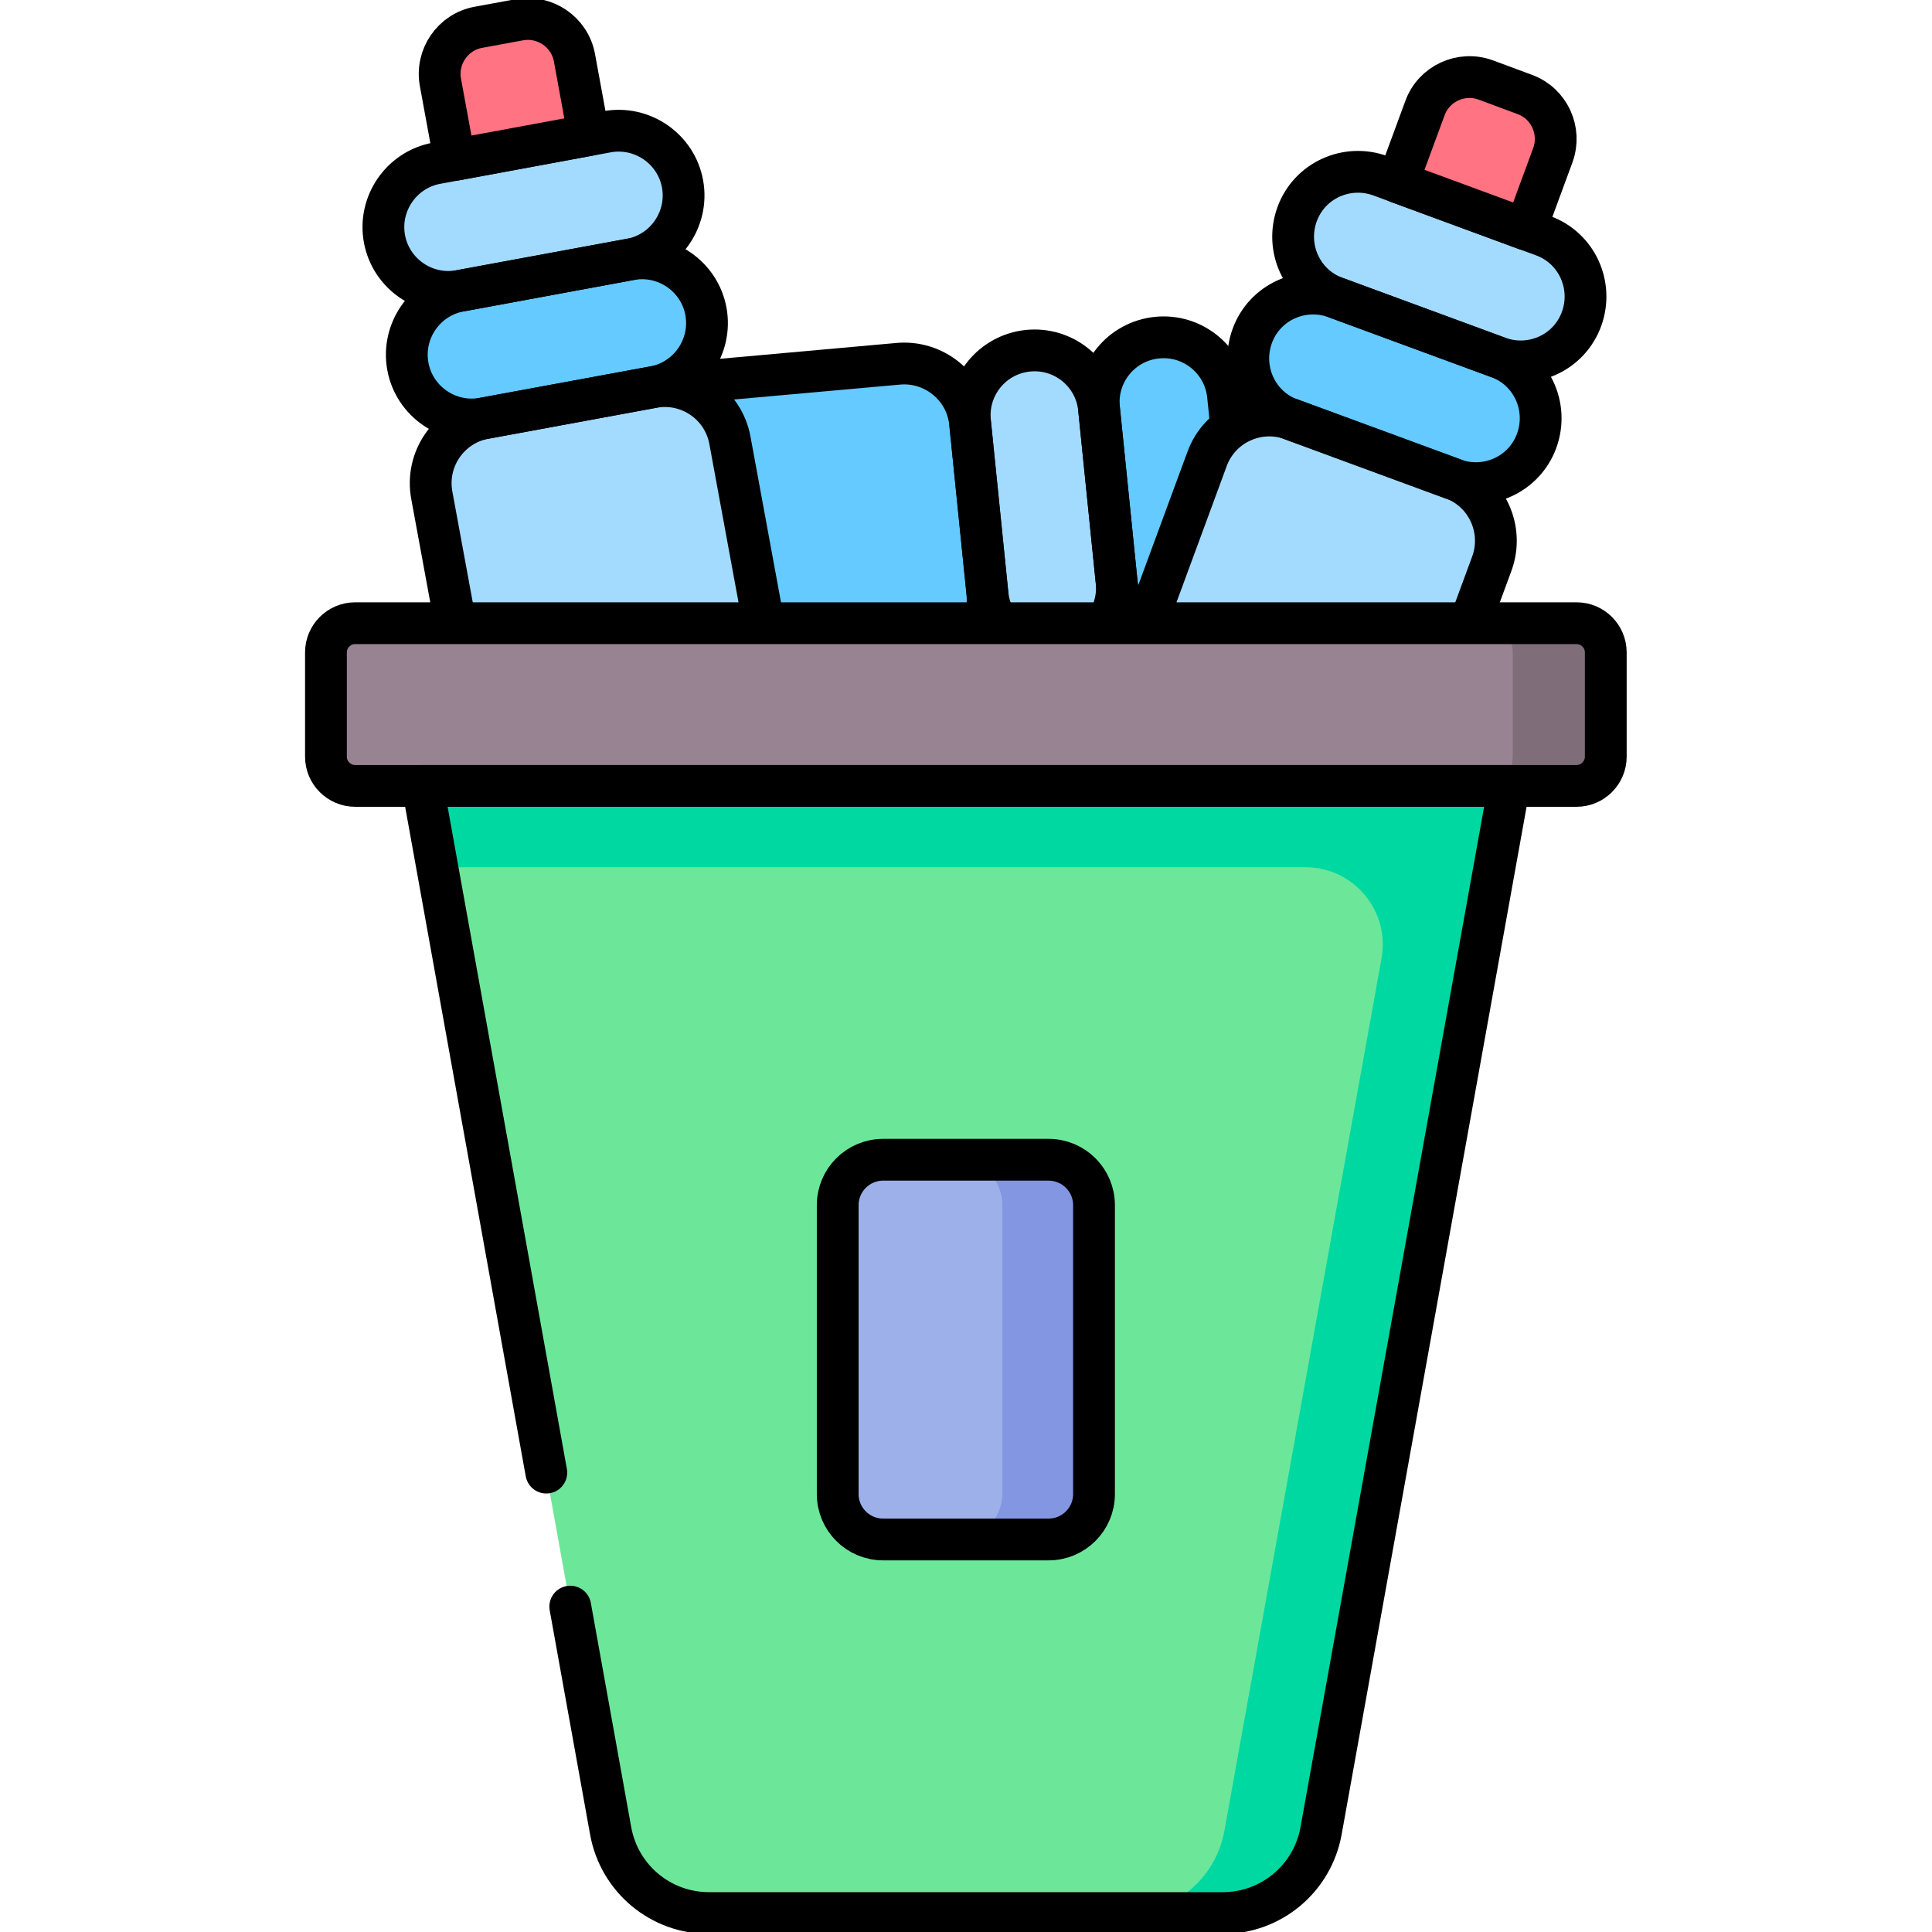
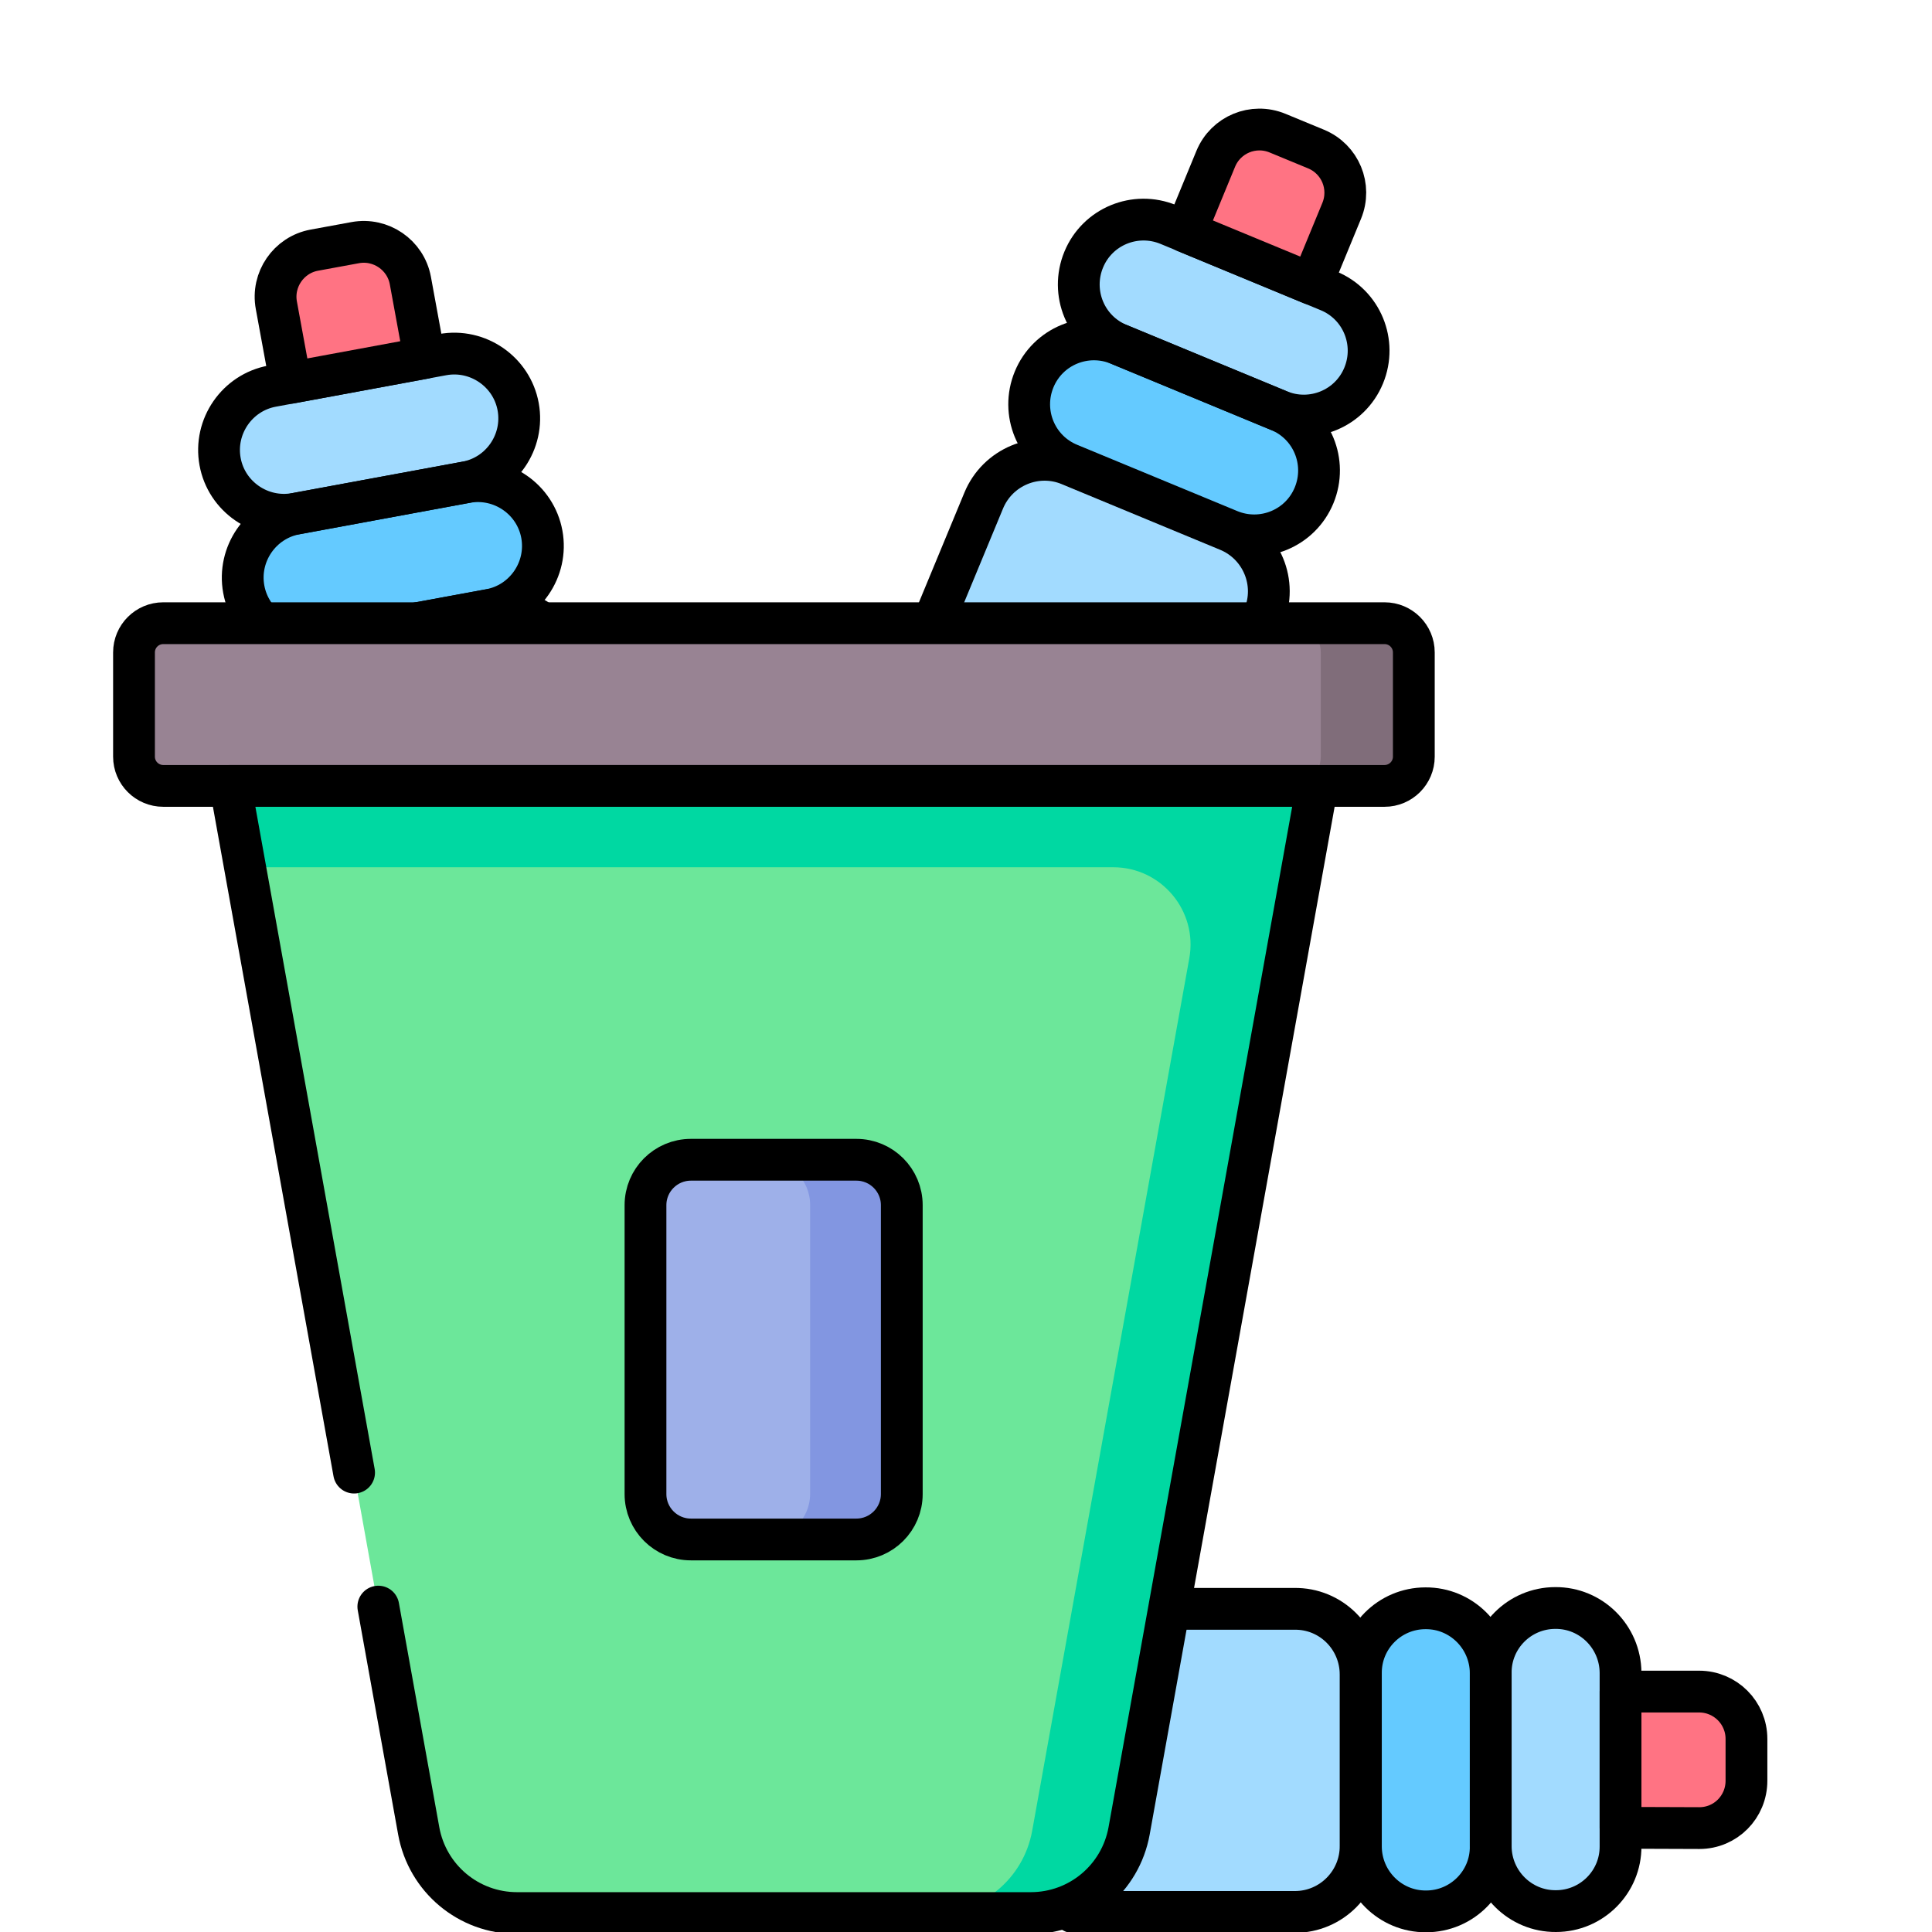
- <svg xmlns="http://www.w3.org/2000/svg" id="Calque_1" viewBox="0 0 693.5 693.5">
-   <path d="M236.1,247.6l-10.9-108.3,97-8.7c13-1.3,24.7,8.2,26,21.2l6.2,61.1c1.3,13-8.2,24.7-21.2,26l-97,8.7Z" fill="#64caff" />
-   <path d="M400.8,208.7l-6.3-62c-1.3-12.8-12.7-22.1-25.5-20.8h0c-12.8,1.3-22.1,12.7-20.8,25.5l6.3,62c1.3,12.8,12.7,22.1,25.5,20.8h0c12.8-1.3,22.1-12.7,20.8-25.5Z" fill="#a2dbff" />
-   <path d="M447.1,204l-6.3-62c-1.3-12.8-12.7-22.1-25.5-20.8h0c-12.8,1.3-22.1,12.7-20.8,25.5l6.3,62c1.3,12.8,12.7,22.1,25.5,20.8h0c12.8-1.3,22.1-12.7,20.8-25.5Z" fill="#64caff" />
-   <path d="M236.1,247.6l-10.9-108.3,97-8.7c13-1.3,24.7,8.2,26,21.2l6.2,61.1c1.3,13-8.2,24.7-21.2,26l-97,8.7Z" fill="none" stroke="#000" stroke-linecap="round" stroke-linejoin="round" stroke-width="15" />
-   <path d="M400.8,208.7l-6.3-62c-1.3-12.8-12.7-22.1-25.5-20.8h0c-12.8,1.3-22.1,12.7-20.8,25.5l6.3,62c1.3,12.8,12.7,22.1,25.5,20.8h0c12.8-1.3,22.1-12.7,20.8-25.5Z" fill="none" stroke="#000" stroke-linecap="round" stroke-linejoin="round" stroke-width="15" />
-   <path d="M447.1,204l-6.3-62c-1.3-12.8-12.7-22.1-25.5-20.8h0c-12.8,1.3-22.1,12.7-20.8,25.5l6.3,62c1.3,12.8,12.7,22.1,25.5,20.8h0c12.8-1.3,22.1-12.7,20.8-25.5Z" fill="none" stroke="#000" stroke-linecap="round" stroke-linejoin="round" stroke-width="15" />
-   <path d="M276.4,236.2l-107,19.8-14.4-78.2c-2.4-12.9,6.1-25.3,19-27.7l60.3-11.1c12.9-2.4,25.3,6.1,27.7,19l14.4,78.2Z" fill="#a2dbff" />
-   <path d="M226.3,93.1l-61.2,11.3c-12.6,2.3-21,14.5-18.7,27.1h0c2.3,12.6,14.5,21,27.1,18.7l61.2-11.3c12.6-2.3,21-14.5,18.7-27.1h0c-2.3-12.6-14.5-21-27.1-18.7Z" fill="#64caff" />
-   <path d="M217.9,47.3l-61.2,11.3c-12.6,2.3-21,14.5-18.7,27.1h0c2.3,12.6,14.5,21,27.1,18.7l61.2-11.3c12.6-2.3,21-14.5,18.7-27.1h0c-2.3-12.6-14.5-21-27.1-18.7Z" fill="#a2dbff" />
-   <path d="M276.4,236.2l-107,19.8-14.4-78.2c-2.4-12.9,6.1-25.3,19-27.7l60.3-11.1c12.9-2.4,25.3,6.1,27.7,19l14.4,78.2Z" fill="none" stroke="#000" stroke-linecap="round" stroke-linejoin="round" stroke-width="15" />
-   <path d="M226.3,93.1l-61.2,11.3c-12.6,2.3-21,14.5-18.7,27.1h0c2.3,12.6,14.5,21,27.1,18.7l61.2-11.3c12.6-2.3,21-14.5,18.7-27.1h0c-2.3-12.6-14.5-21-27.1-18.7Z" fill="none" stroke="#000" stroke-linecap="round" stroke-linejoin="round" stroke-width="15" />
-   <path d="M217.9,47.3l-61.2,11.3c-12.6,2.3-21,14.5-18.7,27.1h0c2.3,12.6,14.5,21,27.1,18.7l61.2-11.3c12.6-2.3,21-14.5,18.7-27.1h0c-2.3-12.6-14.5-21-27.1-18.7Z" fill="none" stroke="#000" stroke-linecap="round" stroke-linejoin="round" stroke-width="15" />
-   <path d="M211.3,48.5l-48.1,8.9-5.1-27.8c-1.7-9.2,4.4-18.1,13.6-19.8l14.7-2.7c9.2-1.7,18.1,4.4,19.8,13.6l5.1,27.8Z" fill="#ff7383" />
-   <path d="M211.3,48.5l-48.1,8.9-5.1-27.8c-1.7-9.2,4.4-18.1,13.6-19.8l14.7-2.7c9.2-1.7,18.1,4.4,19.8,13.6l5.1,27.8Z" fill="none" stroke="#000" stroke-linecap="round" stroke-linejoin="round" stroke-width="15" />
-   <path d="M507.9,276.9l-102.1-37.6,27.5-74.6c4.5-12.3,18.2-18.6,30.5-14.1l57.6,21.2c12.3,4.5,18.6,18.2,14.1,30.5l-27.5,74.6Z" fill="#a2dbff" />
-   <path d="M537.8,128.3l-58.4-21.5c-12.1-4.4-25.5,1.7-29.9,13.8h0c-4.4,12.1,1.7,25.5,13.8,29.9l58.4,21.5c12.1,4.4,25.5-1.7,29.9-13.8h0c4.4-12.1-1.7-25.5-13.8-29.9Z" fill="#64caff" />
-   <path d="M553.9,84.6l-58.4-21.5c-12.1-4.4-25.5,1.7-29.9,13.8h0c-4.4,12.1,1.7,25.5,13.8,29.9l58.4,21.5c12.1,4.4,25.5-1.7,29.9-13.8h0c4.4-12.1-1.7-25.5-13.8-29.9Z" fill="#a2dbff" />
-   <path d="M507.9,276.9l-102.1-37.6,27.5-74.6c4.5-12.3,18.2-18.6,30.5-14.1l57.6,21.2c12.3,4.5,18.6,18.2,14.1,30.5l-27.5,74.6Z" fill="none" stroke="#000" stroke-linecap="round" stroke-linejoin="round" stroke-width="15" />
-   <path d="M537.8,128.3l-58.4-21.5c-12.1-4.4-25.5,1.7-29.9,13.8h0c-4.4,12.1,1.7,25.5,13.8,29.9l58.4,21.5c12.1,4.4,25.5-1.7,29.9-13.8h0c4.4-12.1-1.7-25.5-13.8-29.9Z" fill="none" stroke="#000" stroke-linecap="round" stroke-linejoin="round" stroke-width="15" />
-   <path d="M553.9,84.6l-58.4-21.5c-12.1-4.4-25.5,1.7-29.9,13.8h0c-4.4,12.1,1.7,25.5,13.8,29.9l58.4,21.5c12.1,4.4,25.5-1.7,29.9-13.8h0c4.4-12.1-1.7-25.5-13.8-29.9Z" fill="none" stroke="#000" stroke-linecap="round" stroke-linejoin="round" stroke-width="15" />
-   <path d="M547.6,82.3l-45.9-16.9,9.8-26.6c3.2-8.8,13-13.3,21.8-10.1l14,5.2c8.8,3.2,13.3,13,10.1,21.8l-9.8,26.6Z" fill="#ff7383" />
-   <path d="M547.6,82.3l-45.9-16.9,9.8-26.6c3.2-8.8,13-13.3,21.8-10.1l14,5.2c8.8,3.2,13.3,13,10.1,21.8l-9.8,26.6Z" fill="none" stroke="#000" stroke-linecap="round" stroke-linejoin="round" stroke-width="15" />
-   <path d="M565.9,282.1H127.5c-5.8,0-10.5-4.7-10.5-10.5v-37.4c0-5.8,4.7-10.5,10.5-10.5h438.4c5.8,0,10.5,4.7,10.5,10.5v37.4c0,5.8-4.7,10.5-10.5,10.5Z" fill="#988393" />
-   <path d="M565.9,223.7h-33.4c5.8,0,10.5,4.7,10.5,10.5v37.4c0,5.8-4.7,10.5-10.5,10.5h33.4c5.8,0,10.5-4.7,10.5-10.5v-37.4c0-5.8-4.7-10.5-10.5-10.5Z" fill="#806d7a" />
-   <path d="M565.9,282.1H127.5c-5.8,0-10.5-4.7-10.5-10.5v-37.4c0-5.8,4.7-10.5,10.5-10.5h438.4c5.8,0,10.5,4.7,10.5,10.5v37.4c0,5.8-4.7,10.5-10.5,10.5Z" fill="none" stroke="#000" stroke-linecap="round" stroke-linejoin="round" stroke-width="15" />
-   <path d="M541.8,282.1H151.7l67.5,375.1c3.1,17.1,17.9,29.5,35.3,29.5h184.4c17.4,0,32.2-12.4,35.3-29.5l67.5-375.1Z" fill="#6ce79a" />
-   <path d="M151.7,282.1l5.3,29.2H468.6c17.3,0,30.4,15.7,27.3,32.7l-56.4,313.2c-3.1,17.1-17.9,29.5-35.3,29.5h34.7c17.4,0,32.2-12.4,35.3-29.5l67.5-375.1H151.7Z" fill="#00d8a2" />
-   <path d="M376.4,552.6h-59.4c-9,0-16.3-7.3-16.3-16.3v-103.7c0-9,7.3-16.3,16.3-16.3h59.4c9,0,16.3,7.3,16.3,16.3v103.7c0,9-7.3,16.3-16.3,16.3Z" fill="#9eb0e9" />
-   <path d="M376.4,416.2h-32.9c9,0,16.3,7.3,16.3,16.3v103.7c0,9-7.3,16.3-16.3,16.3h32.9c9,0,16.3-7.3,16.3-16.3v-103.7c0-9-7.3-16.3-16.3-16.3Z" fill="#8296e1" />
-   <path d="M376.4,552.6h-59.4c-9,0-16.3-7.3-16.3-16.3v-103.7c0-9,7.3-16.3,16.3-16.3h59.4c9,0,16.3,7.3,16.3,16.3v103.7c0,9-7.3,16.3-16.3,16.3Z" fill="none" stroke="#000" stroke-linecap="round" stroke-linejoin="round" stroke-width="15" />
-   <path d="M204.7,576.7l14.5,80.5c3.1,17.1,17.9,29.5,35.3,29.5h184.4c17.4,0,32.2-12.4,35.3-29.5l67.5-375.1H151.7l44.4,246.5" fill="none" stroke="#000" stroke-linecap="round" stroke-linejoin="round" stroke-width="15" />
+ <svg xmlns="http://www.w3.org/2000/svg" version="1.1" id="Calque_1" x="0px" y="0px" viewBox="0 0 693.5 693.5" style="enable-background:new 0 0 693.5 693.5;" xml:space="preserve">
+   <style type="text/css">
+ 	.st0{fill:#A2DBFF;}
+ 	.st1{fill:#64CAFF;}
+ 	.st2{fill:none;stroke:#000000;stroke-width:15;stroke-linecap:round;stroke-linejoin:round;}
+ 	.st3{fill:#FF7383;}
+ 	.st4{fill:#988393;}
+ 	.st5{fill:#806D7A;}
+ 	.st6{fill:#6CE79A;}
+ 	.st7{fill:#00D8A2;}
+ 	.st8{fill:#9EB0E9;}
+ 	.st9{fill:#8296E1;}
+ </style>
+   <path class="st0" d="M423.3,294.8l-100.6-41.7l30.4-73.4c5-12.1,18.9-17.9,31-12.8l56.7,23.5c12.1,5,17.9,18.9,12.8,31l-30.4,73.4  H423.3z" />
+   <path class="st1" d="M459.1,147.4l-57.5-23.8c-11.9-4.9-25.5,0.7-30.4,12.6l0,0c-4.9,11.9,0.7,25.5,12.6,30.4l57.5,23.8  c11.9,4.9,25.5-0.7,30.4-12.6l0,0C476.6,165.9,471,152.3,459.1,147.4z" />
+   <path class="st0" d="M476.9,104.4l-57.5-23.8c-11.9-4.9-25.5,0.7-30.4,12.6l0,0c-4.9,11.9,0.7,25.5,12.6,30.4l57.5,23.8  c11.9,4.9,25.5-0.7,30.4-12.6l0,0C494.4,122.9,488.8,109.3,476.9,104.4z" />
+   <path class="st2" d="M423.3,294.8l-100.6-41.7l30.4-73.4c5-12.1,18.9-17.9,31-12.8l56.7,23.5c12.1,5,17.9,18.9,12.8,31l-30.4,73.4  H423.3z" />
+   <path class="st2" d="M459.1,147.4l-57.5-23.8c-11.9-4.9-25.5,0.7-30.4,12.6l0,0c-4.9,11.9,0.7,25.5,12.6,30.4l57.5,23.8  c11.9,4.9,25.5-0.7,30.4-12.6l0,0C476.6,165.9,471,152.3,459.1,147.4z" />
+   <path class="st2" d="M476.9,104.4l-57.5-23.8c-11.9-4.9-25.5,0.7-30.4,12.6l0,0c-4.9,11.9,0.7,25.5,12.6,30.4l57.5,23.8  c11.9,4.9,25.5-0.7,30.4-12.6l0,0C494.4,122.9,488.8,109.3,476.9,104.4z" />
+   <path class="st3" d="M470.8,101.9l-45.2-18.7L436.4,57c3.6-8.7,13.5-12.8,22.2-9.2l13.8,5.7c8.7,3.6,12.8,13.5,9.2,22.2  C481.6,75.7,470.8,101.9,470.8,101.9z" />
+   <path class="st2" d="M470.8,101.9l-45.2-18.7L436.4,57c3.6-8.7,13.5-12.8,22.2-9.2l13.8,5.7c8.7,3.6,12.8,13.5,9.2,22.2  C481.6,75.7,470.8,101.9,470.8,101.9z" />
+   <path class="st0" d="M217.5,316.2l-107,19.8l-14.4-78.2c-2.4-12.9,6.1-25.3,19-27.7l60.3-11.1c12.9-2.4,25.3,6.1,27.7,19  L217.5,316.2L217.5,316.2z" />
+   <path class="st1" d="M167.4,173.1l-61.2,11.3c-12.6,2.3-21,14.5-18.7,27.1l0,0c2.3,12.6,14.5,21,27.1,18.7l61.2-11.3  c12.6-2.3,21-14.5,18.7-27.1l0,0C192.2,179.2,180,170.8,167.4,173.1z" />
+   <path class="st0" d="M158.9,127.3l-61.2,11.3c-12.6,2.3-21,14.5-18.7,27.1l0,0c2.3,12.6,14.5,21,27.1,18.7l61.2-11.3  c12.6-2.3,21-14.5,18.7-27.1l0,0C183.7,133.4,171.5,125,158.9,127.3z" />
+   <path class="st2" d="M217.5,316.2l-107,19.8l-14.4-78.2c-2.4-12.9,6.1-25.3,19-27.7l60.3-11.1c12.9-2.4,25.3,6.1,27.7,19  L217.5,316.2L217.5,316.2z" />
+   <path class="st2" d="M167.4,173.1l-61.2,11.3c-12.6,2.3-21,14.5-18.7,27.1l0,0c2.3,12.6,14.5,21,27.1,18.7l61.2-11.3  c12.6-2.3,21-14.5,18.7-27.1l0,0C192.2,179.2,180,170.8,167.4,173.1z" />
+   <path class="st2" d="M158.9,127.3l-61.2,11.3c-12.6,2.3-21,14.5-18.7,27.1l0,0c2.3,12.6,14.5,21,27.1,18.7l61.2-11.3  c12.6-2.3,21-14.5,18.7-27.1l0,0C183.7,133.4,171.5,125,158.9,127.3z" />
+   <path class="st3" d="M152.4,128.5l-48.1,8.9l-5.1-27.8c-1.7-9.2,4.4-18.1,13.6-19.8l14.7-2.7c9.2-1.7,18.1,4.4,19.8,13.6  C147.3,100.7,152.4,128.5,152.4,128.5z" />
+   <path class="st2" d="M152.4,128.5l-48.1,8.9l-5.1-27.8c-1.7-9.2,4.4-18.1,13.6-19.8l14.7-2.7c9.2-1.7,18.1,4.4,19.8,13.6  C147.3,100.7,152.4,128.5,152.4,128.5z" />
+   <path class="st0" d="M385.3,686.4l-0.2-108.9h79.5c13.1-0.2,23.8,10.4,23.8,23.6v61.4c0.1,13.1-10.5,23.8-23.6,23.8h-79.5  L385.3,686.4z" />
+   <path class="st1" d="M535.1,662.8v-62.3c-0.1-12.9-10.6-23.3-23.4-23.2l0,0c-12.9,0-23.3,10.5-23.2,23.3v62.3  c0.1,12.9,10.6,23.3,23.4,23.2l0,0C524.8,686.1,535.2,675.6,535.1,662.8z" />
+   <path class="st0" d="M581.7,662.7v-62.3c-0.1-12.9-10.6-23.3-23.4-23.2l0,0c-12.9,0-23.3,10.5-23.2,23.3v62.3  c0.1,12.9,10.6,23.3,23.4,23.2l0,0C571.4,686,581.8,675.5,581.7,662.7z" />
+   <path class="st2" d="M385.3,686.4l-0.2-108.9h79.5c13.1-0.2,23.8,10.4,23.8,23.6v61.4c0.1,13.1-10.5,23.8-23.6,23.8h-79.5  L385.3,686.4z" />
+   <path class="st2" d="M535.1,662.8v-62.3c-0.1-12.9-10.6-23.3-23.4-23.2l0,0c-12.9,0-23.3,10.5-23.2,23.3v62.3  c0.1,12.9,10.6,23.3,23.4,23.2l0,0C524.8,686.1,535.2,675.6,535.1,662.8z" />
+   <path class="st2" d="M581.7,662.7v-62.3c-0.1-12.9-10.6-23.3-23.4-23.2l0,0c-12.9,0-23.3,10.5-23.2,23.3v62.3  c0.1,12.9,10.6,23.3,23.4,23.2l0,0C571.4,686,581.8,675.5,581.7,662.7z" />
+   <path class="st3" d="M581.7,656.1v-48.9h28.2c9.4,0,17,7.6,17,17v15c0,9.4-7.5,17-16.9,17L581.7,656.1L581.7,656.1z" />
+   <path class="st2" d="M581.7,656.1v-48.9h28.2c9.4,0,17,7.6,17,17v15c0,9.4-7.5,17-16.9,17L581.7,656.1L581.7,656.1z" />
+   <path class="st4" d="M497,282.1H58.6c-5.8,0-10.5-4.7-10.5-10.5v-37.4c0-5.8,4.7-10.5,10.5-10.5H497c5.8,0,10.5,4.7,10.5,10.5v37.4  C507.5,277.4,502.8,282.1,497,282.1z" />
+   <path class="st5" d="M497,223.7h-33.4c5.8,0,10.5,4.7,10.5,10.5v37.4c0,5.8-4.7,10.5-10.5,10.5H497c5.8,0,10.5-4.7,10.5-10.5v-37.4  C507.5,228.4,502.8,223.7,497,223.7L497,223.7z" />
+   <path class="st2" d="M497,282.1H58.6c-5.8,0-10.5-4.7-10.5-10.5v-37.4c0-5.8,4.7-10.5,10.5-10.5H497c5.8,0,10.5,4.7,10.5,10.5v37.4  C507.5,277.4,502.8,282.1,497,282.1z" />
+   <path class="st6" d="M472.8,282.1H82.7l67.5,375.1c3.1,17.1,17.9,29.5,35.3,29.5h184.4c17.4,0,32.2-12.4,35.3-29.5l67.5-375.1H472.8  z" />
+   <path class="st7" d="M82.7,282.1l5.3,29.2h311.6c17.3,0,30.4,15.7,27.3,32.7l-56.4,313.2c-3.1,17.1-17.9,29.5-35.3,29.5h34.7  c17.4,0,32.2-12.4,35.3-29.5l67.5-375.1L82.7,282.1L82.7,282.1z" />
+   <path class="st8" d="M307.4,552.6H248c-9,0-16.3-7.3-16.3-16.3V432.6c0-9,7.3-16.3,16.3-16.3h59.4c9,0,16.3,7.3,16.3,16.3v103.7  C323.7,545.3,316.4,552.6,307.4,552.6z" />
+   <path class="st9" d="M307.4,416.2h-32.9c9,0,16.3,7.3,16.3,16.3v103.7c0,9-7.3,16.3-16.3,16.3h32.9c9,0,16.3-7.3,16.3-16.3V432.5  C323.7,423.5,316.4,416.2,307.4,416.2z" />
+   <path class="st2" d="M307.4,552.6H248c-9,0-16.3-7.3-16.3-16.3V432.6c0-9,7.3-16.3,16.3-16.3h59.4c9,0,16.3,7.3,16.3,16.3v103.7  C323.7,545.3,316.4,552.6,307.4,552.6z" />
+   <path class="st2" d="M135.8,576.7l14.5,80.5c3.1,17.1,17.9,29.5,35.3,29.5H370c17.4,0,32.2-12.4,35.3-29.5l67.5-375.1H82.7  l44.4,246.5" />
</svg>
